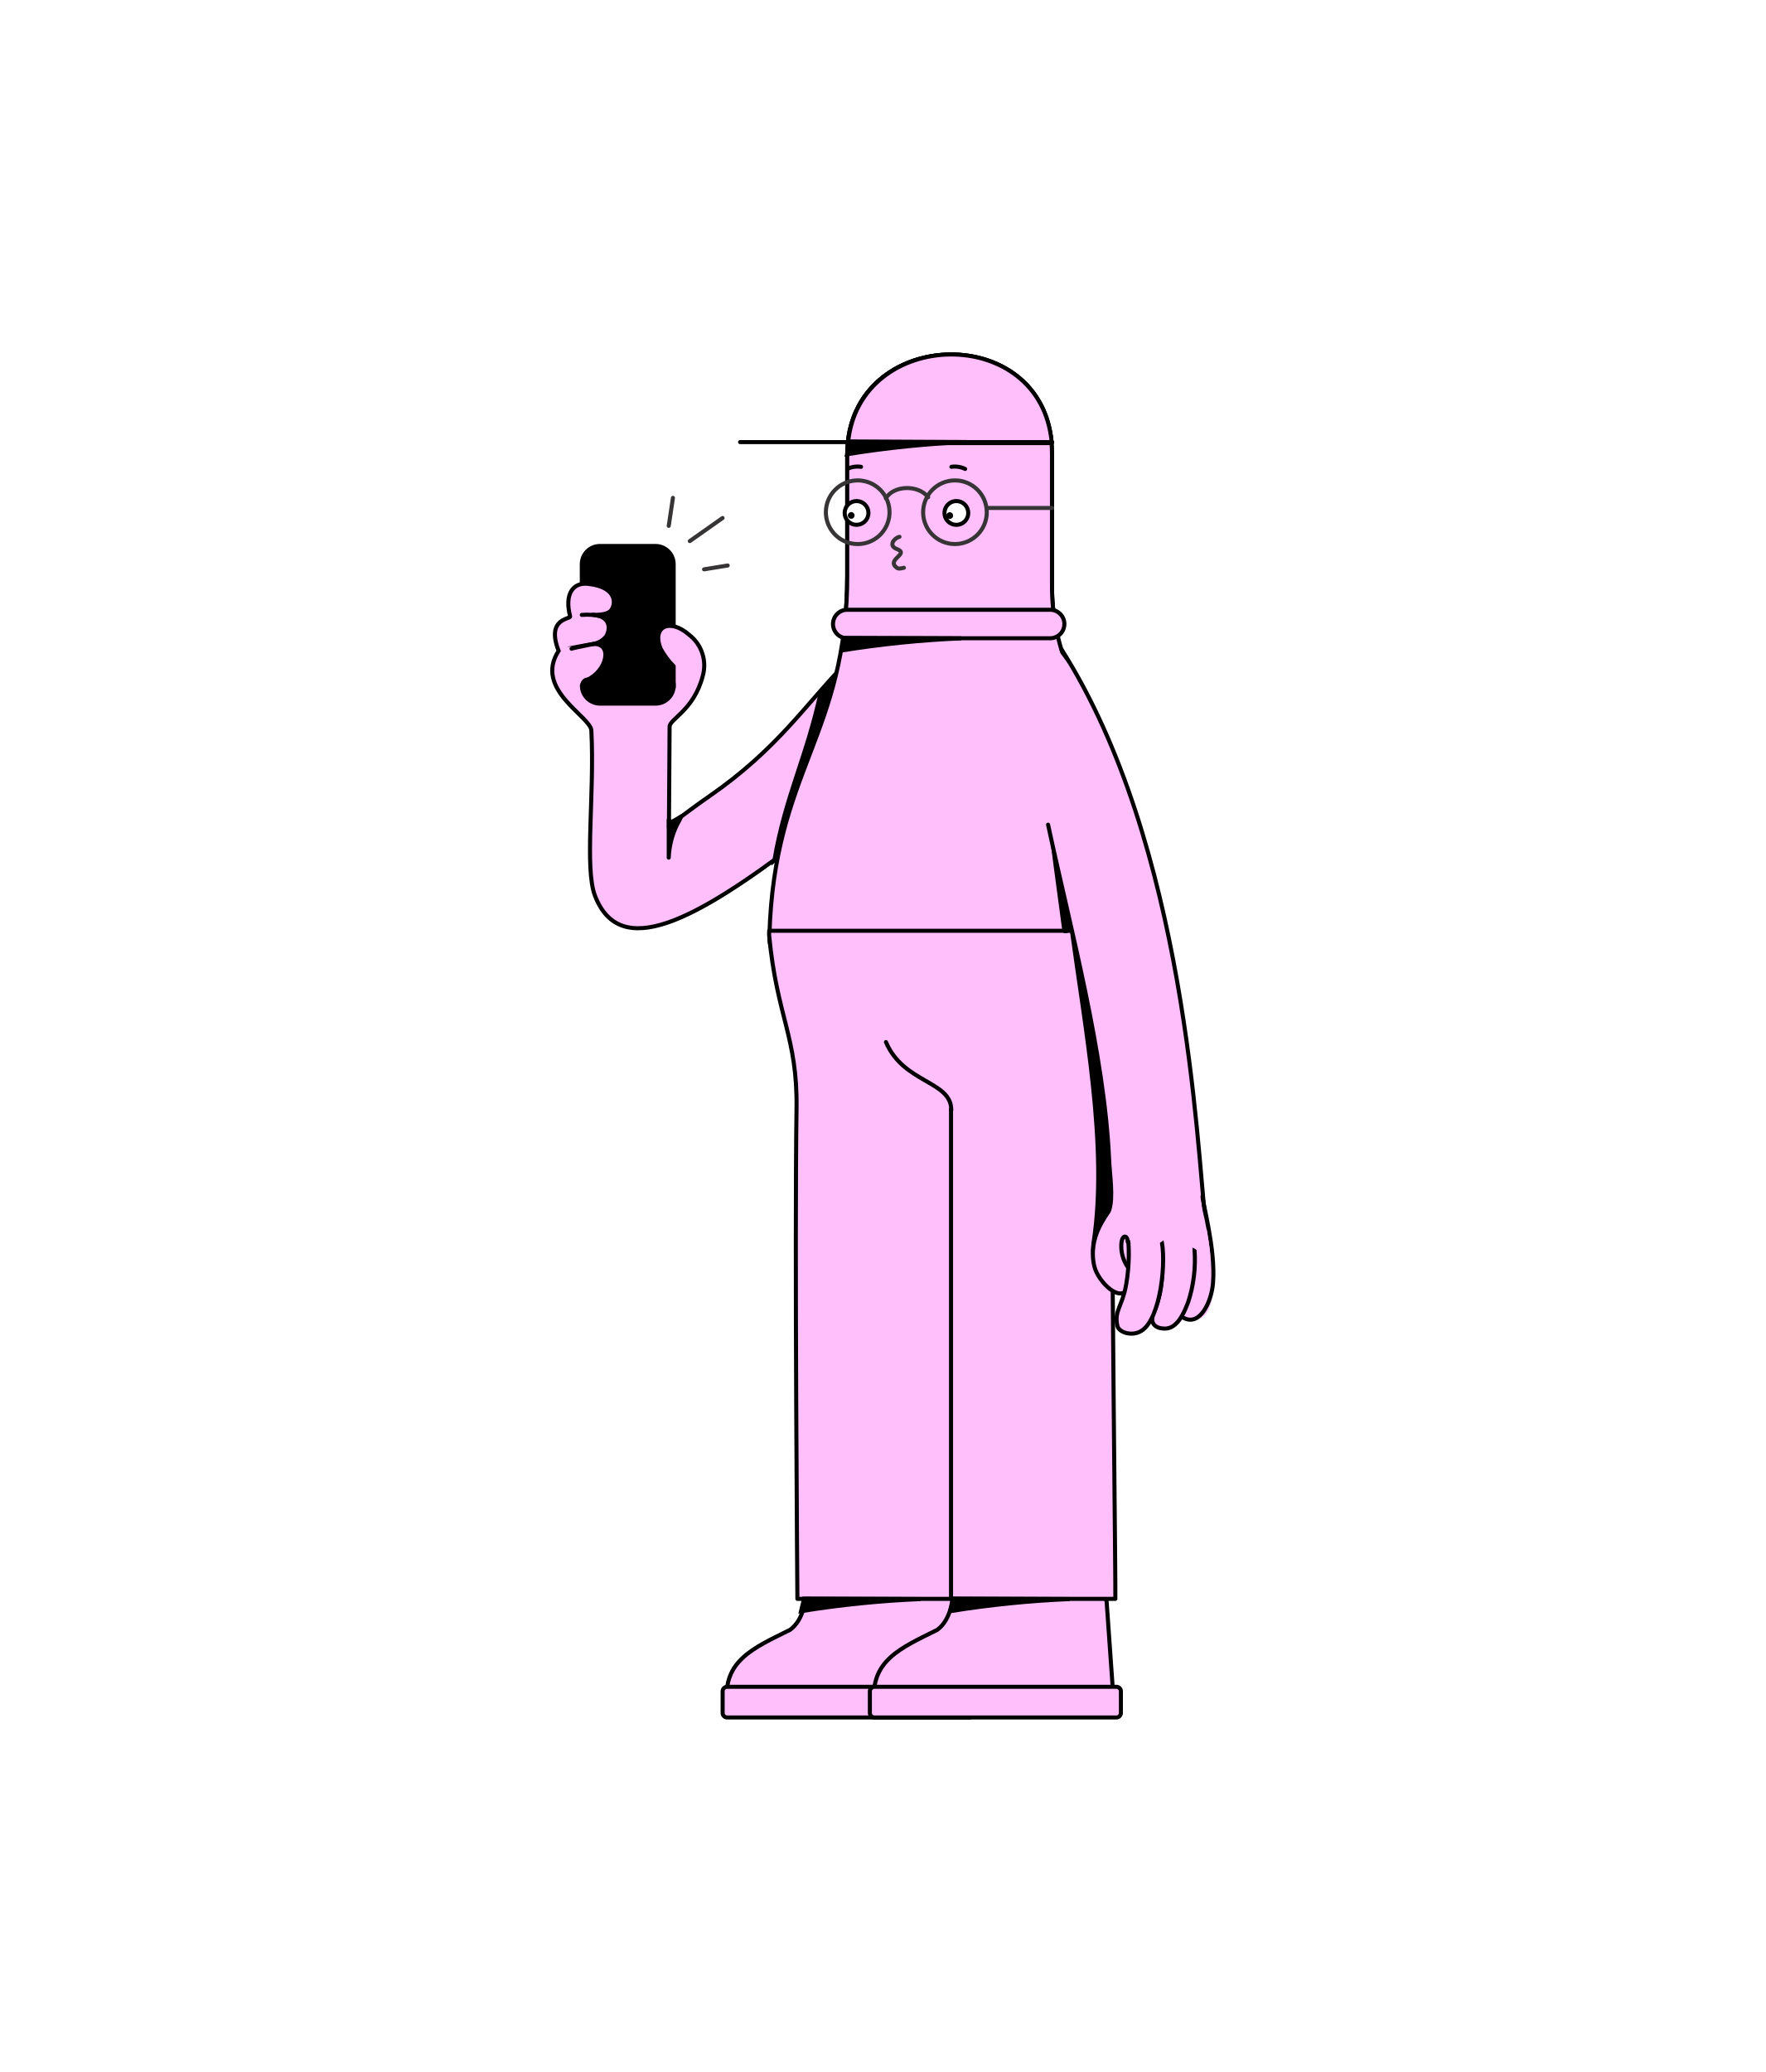
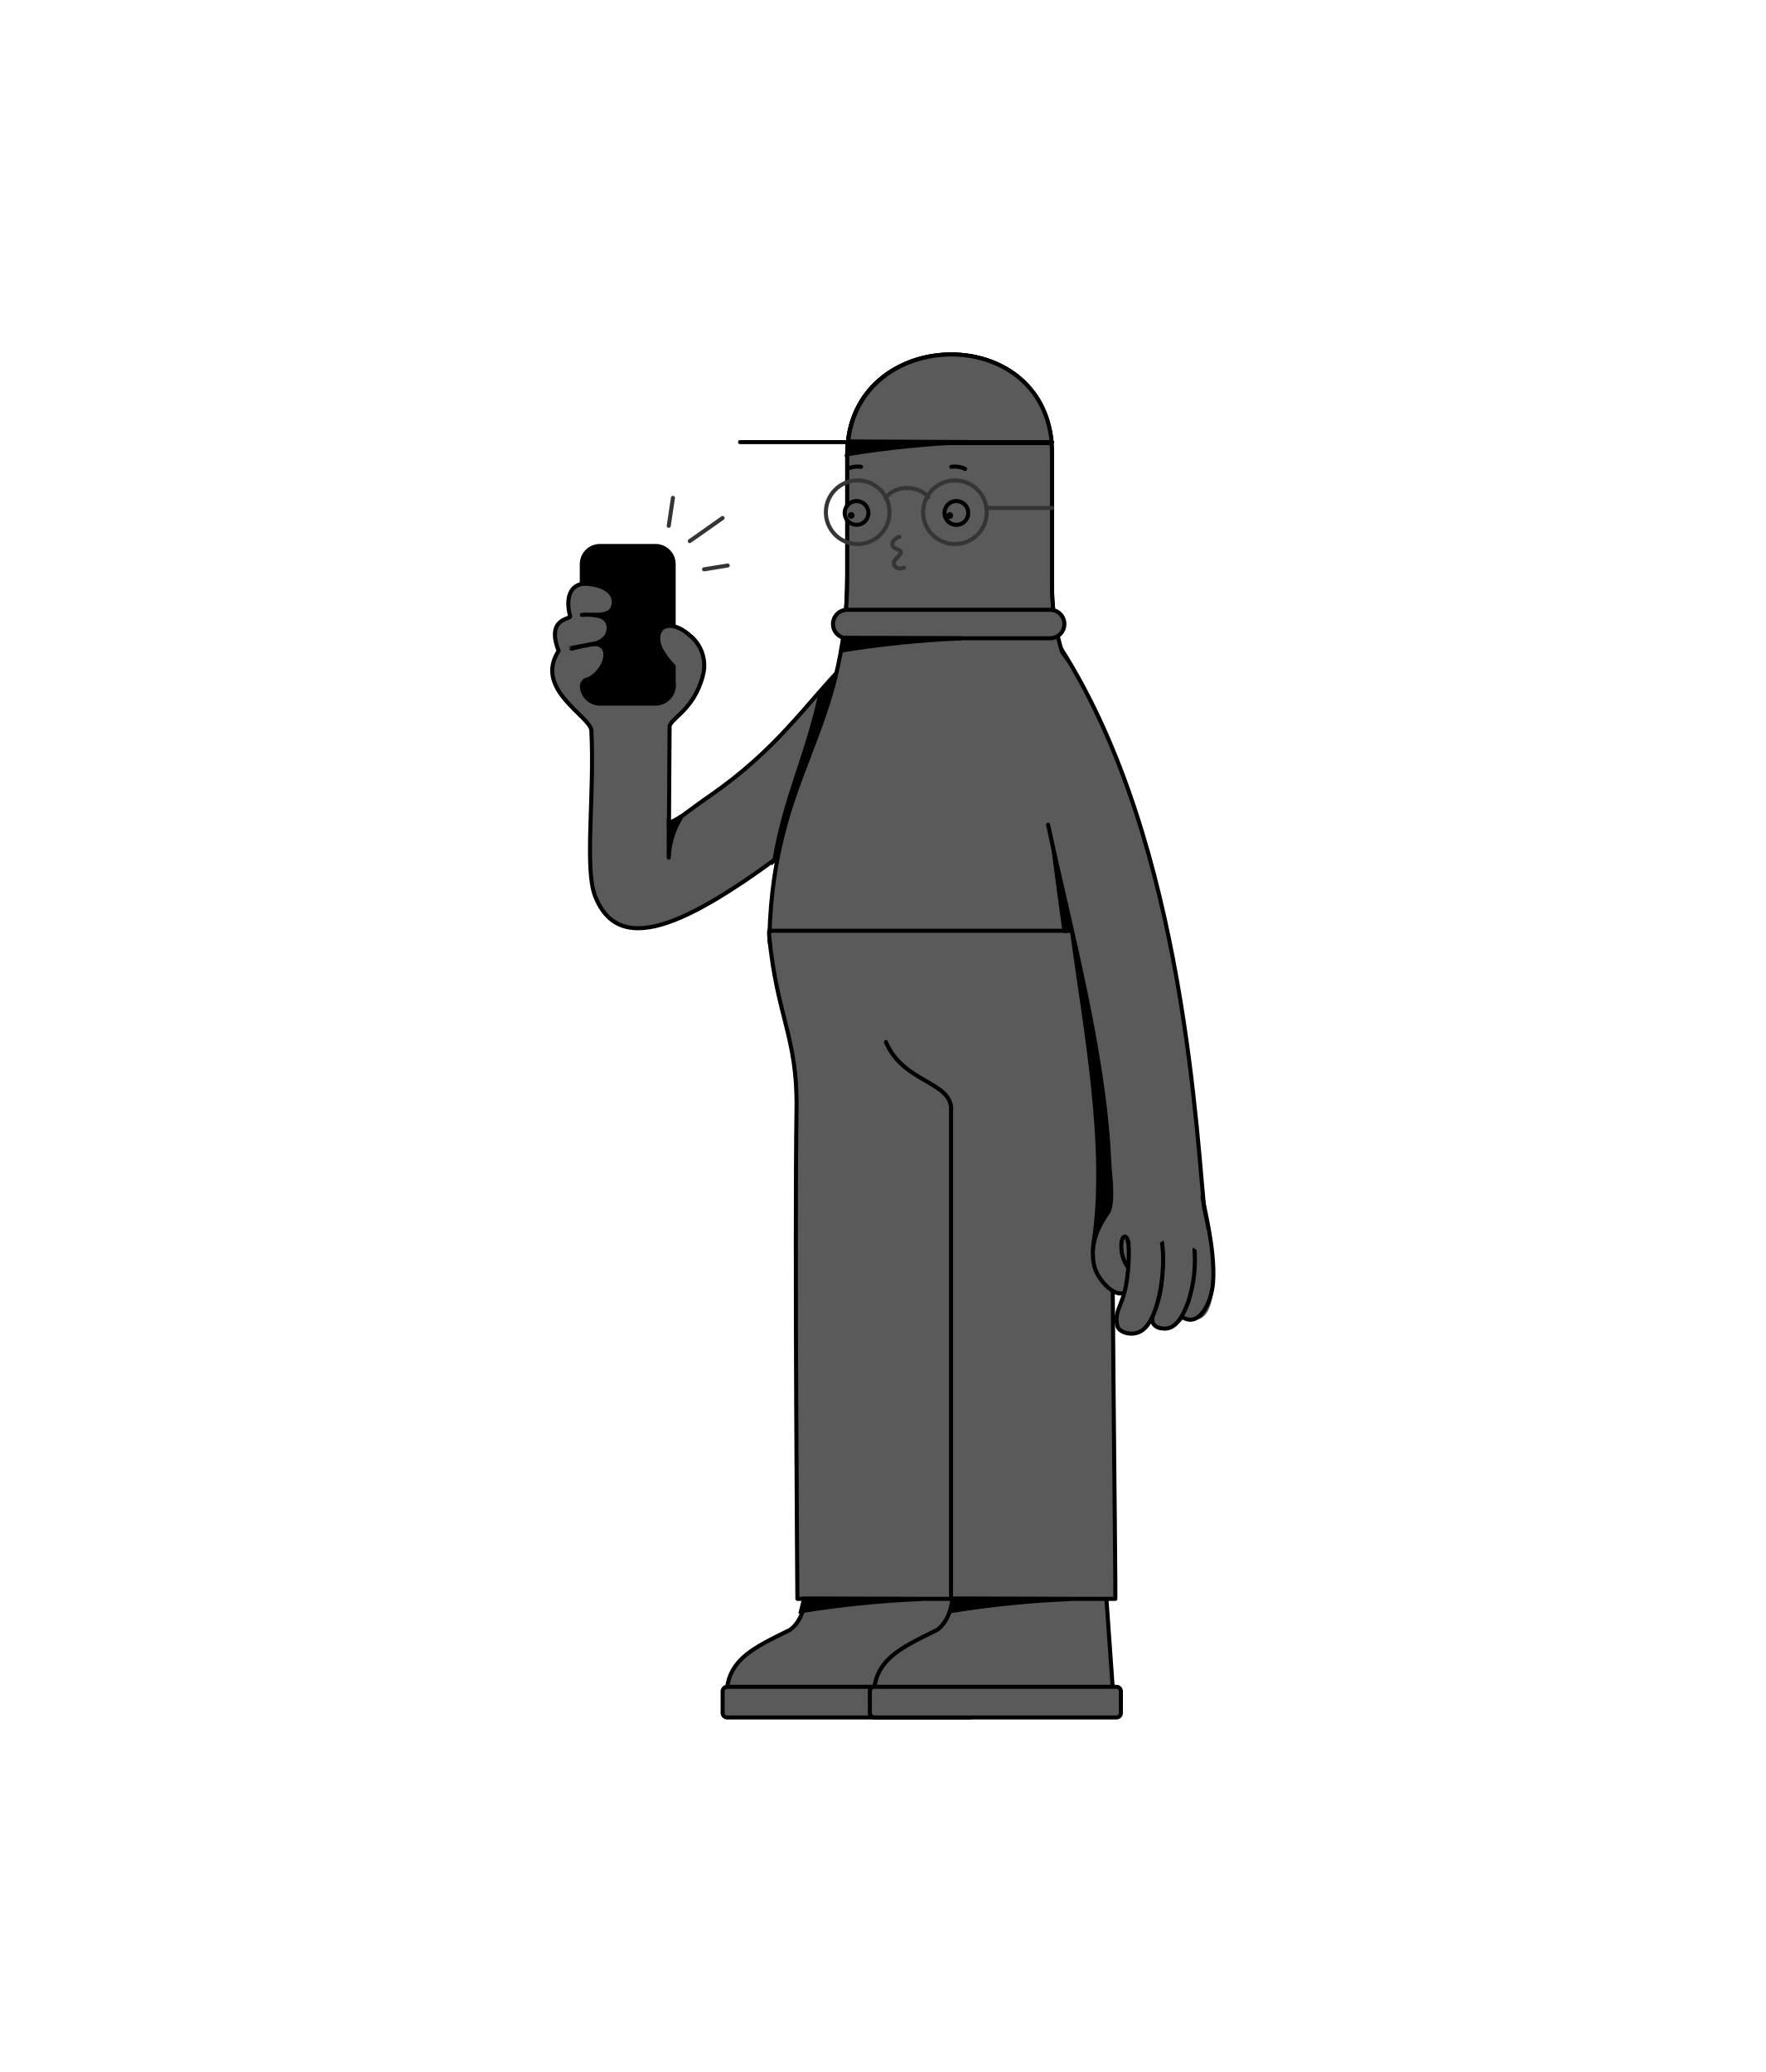
<svg xmlns="http://www.w3.org/2000/svg" id="Layer_1" data-name="Layer 1" viewBox="0 0 248 291">
  <defs>
-     <style>.cls-1,.cls-4,.cls-7{fill:none;stroke-linecap:round;stroke-width:0.57px;}.cls-1,.cls-4{stroke:#000;}.cls-1,.cls-7{stroke-miterlimit:22.93;}.cls-2,.cls-5{fill:#ffbffb;}.cls-2,.cls-3,.cls-6{fill-rule:evenodd;}.cls-4{stroke-linejoin:round;}.cls-6{fill:#fefefe;}.cls-7{stroke:#373435;}</style>
+     <style>.cls-1,.cls-4,.cls-7{fill:none;stroke-linecap:round;stroke-width:0.57px;}.cls-1,.cls-4{stroke:#000;}.cls-1,.cls-7{stroke-miterlimit:22.93;}.cls-2,.cls-5{fill:#5A5A5A;}.cls-2,.cls-3,.cls-6{fill-rule:evenodd;}.cls-4{stroke-linejoin:round;}.cls-6{fill:#5A5A5A;}.cls-7{stroke:#373435;}</style>
  </defs>
  <rect x="81.72" y="76.68" width="12.9" height="22.18" rx="2.55" ry="2.55" />
  <rect class="cls-1" x="81.72" y="76.68" width="12.9" height="22.18" rx="2.55" ry="2.55" />
  <path class="cls-2" d="M118.68,93.27c-5.44,5.53-9.43,11.89-19,18.52-3.08,2.13-5.08,3.79-5.72,4.08,0,0,.09-13.35.09-13.78C94,101,97.42,99.8,98.69,95a5.42,5.42,0,0,0-1.91-5.86c-2.66-2.34-5.25-1.2-4,1.94a10.84,10.84,0,0,0,1.84,2.49v2.78s-7-.94-10.45-.93c-1.33,0-2.37.34-1.75.08,2.76-1.17,3.74-5.14.93-5.06a3,3,0,0,0,1.83-1.11c.54-1,.64-2.74-1.88-3-.12,0,1.74.16,2.44-.51S87,82.48,82.61,82c-2.17-.25-3.34,1.48-2.53,4.56.12.43-3.43.19-1.62,4.85-3.52,5.42,4.5,9.21,4.6,11.18.47,9-1,19.34.52,23.24,3.53,9.09,14,3.48,28.66-7.65,5.12-3.87,8-15.52,6.53-21.75C118.72,96.16,118.68,93.27,118.68,93.27Z" />
  <path class="cls-1" d="M118.68,93.27c-5.44,5.53-9.43,11.89-19,18.52-3.08,2.13-5.08,3.79-5.72,4.08,0,0,.09-13.35.09-13.78C94,101,97.42,99.8,98.69,95a5.42,5.42,0,0,0-1.91-5.86c-2.66-2.34-5.25-1.2-4,1.94a10.84,10.84,0,0,0,1.84,2.49v2.78s-7-.94-10.45-.93c-1.33,0-2.37.34-1.75.08,2.76-1.17,3.74-5.14.93-5.06a3,3,0,0,0,1.83-1.11c.54-1,.64-2.74-1.88-3-.12,0,1.74.16,2.44-.51S87,82.48,82.61,82c-2.17-.25-3.34,1.48-2.53,4.56.12.43-3.43.19-1.62,4.85-3.52,5.42,4.5,9.21,4.6,11.18.47,9-1,19.34.52,23.24,3.53,9.09,14,3.48,28.66-7.65,5.12-3.87,8-15.52,6.53-21.75C118.72,96.16,118.68,93.27,118.68,93.27Z" />
  <path class="cls-3" d="M86,94l6.08-.28a2.55,2.55,0,1,1,0,5.1h-7.8a2.55,2.55,0,0,1-2.55-2.55s.18-.79.7-.81C84.17,95.42,85,94.09,86,94Z" />
  <path class="cls-1" d="M86,94l6.08-.28a2.55,2.55,0,1,1,0,5.1h-7.8a2.55,2.55,0,0,1-2.55-2.55s.18-.79.7-.81C84.17,95.42,85,94.09,86,94Z" />
  <path class="cls-3" d="M93.93,115.16c0,.45,0,4.18,0,5.29a11.53,11.53,0,0,1,1.19-4.68s.7-1.24.53-1.1a9.41,9.41,0,0,1-1.55.85C94.07,115.46,94,115.17,93.93,115.16Z" />
  <path class="cls-4" d="M93.93,115.16c0,.45,0,4.18,0,5.29a11.53,11.53,0,0,1,1.19-4.68s.7-1.24.53-1.1a9.41,9.41,0,0,1-1.55.85C94.07,115.46,94,115.17,93.93,115.16Z" />
  <path class="cls-3" d="M118.69,93.89l-3.37,3.16c-2,9.28-5,14.72-6.56,23.81,2-1.66,3.44-3,5.45-4.7Z" />
  <path class="cls-1" d="M118.69,93.89l-3.37,3.16c-2,9.28-5,14.72-6.56,23.81,2-1.66,3.44-3,5.45-4.7Z" />
  <path class="cls-2" d="M113.12,224.37h21a.66.66,0,0,1,.64.64l1,14.16H102.13c-.63-5.93,3.72-7.73,8.84-10.27C113,227.43,113.12,224.37,113.12,224.37Z" />
  <path class="cls-4" d="M113.12,224.37h21a.66.66,0,0,1,.64.64l1,14.16H102.13c-.63-5.93,3.72-7.73,8.84-10.27C113,227.43,113.12,224.37,113.12,224.37Z" />
  <rect class="cls-5" x="101.5" y="236.9" width="35.26" height="4.31" rx="0.64" ry="0.64" />
  <rect class="cls-4" x="101.5" y="236.9" width="35.26" height="4.31" rx="0.64" ry="0.64" />
  <path class="cls-2" d="M133.8,224.37h21a.67.67,0,0,1,.64.64l1,14.16H122.81c-.63-5.93,3.72-7.73,8.84-10.27C133.64,227.43,133.8,224.37,133.8,224.37Z" />
  <path class="cls-4" d="M133.8,224.37h21a.67.67,0,0,1,.64.64l1,14.16H122.81c-.63-5.93,3.72-7.73,8.84-10.27C133.64,227.43,133.8,224.37,133.8,224.37Z" />
  <rect class="cls-5" x="122.18" y="236.9" width="35.26" height="4.31" rx="0.64" ry="0.64" />
  <rect class="cls-4" x="122.18" y="236.9" width="35.26" height="4.31" rx="0.64" ry="0.64" />
  <path class="cls-2" d="M119,63.75c0,8.55,0,8.41,0,17,0,22.6-10.28,27.37-10.93,50.63-.12,4.25,3.69,3.72,4.33,9.43,4.81,1.17,17.65-3.53,22.45-2.36,4.79-1.17,17.43,8.33,22.22,7.16,8.41-36.93-9.34-44.12-9.31-63.36l0-18.46C147.82,44.8,119.06,45.45,119,63.75Z" />
  <path class="cls-4" d="M119,63.75c0,8.55,0,8.41,0,17,0,22.6-10.28,27.37-10.93,50.63-.12,4.25,3.69,3.72,4.33,9.43,4.81,1.17,17.65-3.53,22.45-2.36,4.79-1.17,17.43,8.33,22.22,7.16,8.41-36.93-9.34-44.12-9.31-63.36l0-18.46C147.82,44.8,119.06,45.45,119,63.75Z" />
  <path class="cls-2" d="M119,63.75c0,8.55,0,8.41,0,17a63.85,63.85,0,0,1-.42,7.52h29.77a29.62,29.62,0,0,1-.59-6l0-18.46C147.82,44.8,119.06,45.45,119,63.75Z" />
  <path class="cls-4" d="M119,63.75c0,8.55,0,8.41,0,17a63.85,63.85,0,0,1-.42,7.52h29.77a29.62,29.62,0,0,1-.59-6l0-18.46C147.82,44.8,119.06,45.45,119,63.75Z" />
  <path class="cls-2" d="M147.73,62.23c-1.43-16.87-27.1-16.32-28.62,0Z" />
  <path class="cls-4" d="M147.73,62.23c-1.43-16.87-27.1-16.32-28.62,0Z" />
  <path class="cls-2" d="M159.05,130.72c0,.21,0,.41,0,.62.18,9.67-2.94,15-2.91,23.83,0,19.15.58,68.38.52,69.38H112s-.4-50.11-.12-68.89c.14-10-2.76-12.86-3.84-24.21a5.93,5.93,0,0,1,0-.73Z" />
  <path class="cls-4" d="M159.05,130.72c0,.21,0,.41,0,.62.18,9.67-2.94,15-2.91,23.83,0,19.15.58,68.38.52,69.38H112s-.4-50.11-.12-68.89c.14-10-2.76-12.86-3.84-24.21a5.93,5.93,0,0,1,0-.73Z" />
  <path class="cls-6" d="M120.31,73.71A1.67,1.67,0,1,0,118.64,72,1.67,1.67,0,0,0,120.31,73.71Z" />
  <path class="cls-4" d="M120.31,73.71A1.67,1.67,0,1,0,118.64,72,1.67,1.67,0,0,0,120.31,73.71Z" />
  <path class="cls-6" d="M134.33,70.37A1.67,1.67,0,1,0,136,72,1.67,1.67,0,0,0,134.33,70.37Z" />
  <path class="cls-4" d="M134.33,70.37A1.67,1.67,0,1,0,136,72,1.67,1.67,0,0,0,134.33,70.37Z" />
  <path class="cls-4" d="M133.61,155.87c0-4.09-6.72-3.71-9.17-9.52" />
  <path class="cls-1" d="M120.94,65.56a3.28,3.28,0,0,0-1.93.3" />
  <path class="cls-1" d="M133.63,65.56a3.31,3.31,0,0,1,1.93.3" />
  <path class="cls-2" d="M147.52,85.64H119a2,2,0,0,0,0,4h28.5a2,2,0,1,0,0-4Z" />
  <path class="cls-1" d="M147.52,85.64H119a2,2,0,0,0,0,4h28.5a2,2,0,1,0,0-4Z" />
  <line class="cls-1" x1="147.79" y1="62.09" x2="103.95" y2="62.09" />
  <path class="cls-3" d="M156.18,154.4l-8.52-38.58c-.11.75.9,7.89,1.84,14.9,0,.26,1-.3,1.06,0,1.82,13.56,5.08,30.32,3.06,43.68-.59,3.91,2.22,4.93,2.08,4.64a7.65,7.65,0,0,1-.47-4.77c.36-2,1.68-3,1-4Z" />
  <path class="cls-1" d="M156.18,154.4l-8.52-38.58c-.11.75.9,7.89,1.84,14.9,0,.26,1-.3,1.06,0,1.82,13.56,5.08,30.32,3.06,43.68-.59,3.91,2.22,4.93,2.08,4.64a7.65,7.65,0,0,1-.47-4.77c.36-2,1.68-3,1-4Z" />
  <path class="cls-3" d="M118.63,89.59l-.44,1.77A143.71,143.71,0,0,1,135,89.65Z" />
  <path class="cls-1" d="M118.63,89.59l-.44,1.77A143.71,143.71,0,0,1,135,89.65Z" />
  <path class="cls-3" d="M112.94,224.51l-.43,1.77a142.27,142.27,0,0,1,16.78-1.7Z" />
  <path class="cls-1" d="M112.94,224.51l-.43,1.77a142.27,142.27,0,0,1,16.78-1.7Z" />
  <path class="cls-3" d="M133.9,224.51l-.43,1.77a142.27,142.27,0,0,1,16.78-1.7Z" />
  <path class="cls-1" d="M133.9,224.51l-.43,1.77a142.27,142.27,0,0,1,16.78-1.7Z" />
  <path class="cls-3" d="M119.48,62,119,63.79a143.71,143.71,0,0,1,16.79-1.71Z" />
  <path class="cls-1" d="M119.48,62,119,63.79a143.71,143.71,0,0,1,16.79-1.71Z" />
  <path class="cls-3" d="M119.56,72.2a.2.2,0,0,0-.19.19.19.19,0,0,0,.19.19.18.18,0,0,0,.19-.19A.19.19,0,0,0,119.56,72.2Z" />
  <path class="cls-4" d="M119.56,72.2a.2.2,0,0,0-.19.19.19.19,0,0,0,.19.19.18.18,0,0,0,.19-.19A.19.19,0,0,0,119.56,72.2Z" />
  <path class="cls-3" d="M133.4,72.6a.19.19,0,0,0,.19-.19.19.19,0,0,0-.38,0A.19.19,0,0,0,133.4,72.6Z" />
  <path class="cls-4" d="M133.4,72.6a.19.19,0,0,0,.19-.19.19.19,0,0,0-.38,0A.19.19,0,0,0,133.4,72.6Z" />
  <line class="cls-1" x1="133.58" y1="224.55" x2="133.58" y2="155.74" />
  <path class="cls-2" d="M163.19,179.46c.69-.19-1.53,5.45-1.16,6.49.7,2,3.68.1,4.25-.81.28-.45,4,2.59,4.24-5.52.09-2.56-1.7-12.14-1.89-15.62-.87-15.95-6.61-55.81-19.93-72.56-1-1.25-1.84-.41-2.67-.22-1.3.3-2.49,1.12-3.77,5.65-1.35,4.78.83,16.31,4.94,18.95,3.11,14.47,7.9,32.07,8.57,46.94.14,3.18.51,5.41,0,7.25-.43,1.55-1.65,2.65-2.45,5.55-.54,2,2.3,6.76,3.8,6.09,1-.44,1.21-1.16,2.27-4.52.26-.84,1.54-4.12,2.12-4.39,1.34-.74,1.9,4.72,1.67,6.72" />
  <path class="cls-4" d="M163.23,178.31a14.76,14.76,0,0,1-1.23,6.2c-.54,1.37.33,2,1.33,2.07,1.4.15,2.49-.86,3.54-3.65a19.14,19.14,0,0,0,.91-7.43c-.12-1.44,1.71-1.8,1.54-4-1.24-10.65-2.7-52.77-20.24-80.33" />
  <path class="cls-4" d="M163.19,179.46c.23-2-.33-7.46-1.67-6.72-.58.27-1.86,3.55-2.12,4.39-.42,1.34-.54,2.92-.86,3.64-1.07,2.45-4.29-.72-4.83-2.91-1-4.21,1.88-7.31,2.07-7.85.63-1.82.09-5,0-7.25-.67-14.87-5.46-32.47-8.57-46.94" />
  <path class="cls-2" d="M163.05,173.83c.87,3,0,11.46-2.76,13.1-1.34.81-3.13.18-3.34-.7-.49-2.13.66-2.69,1.22-5.77a25.28,25.28,0,0,0,.1-8.12c-.39-2.08,2.27-3.52,4.22.2A5.73,5.73,0,0,1,163.05,173.83Z" />
  <path class="cls-1" d="M163.05,173.83c.87,3,0,11.46-2.76,13.1-1.34.81-3.13.18-3.34-.7-.49-2.13.66-2.69,1.22-5.77a25.28,25.28,0,0,0,.1-8.12c-.39-2.08,2.27-3.52,4.22.2A5.73,5.73,0,0,1,163.05,173.83Z" />
  <path class="cls-1" d="M168.91,168c-.1.54,1.86,7.37,1.47,12.17-.21,2.67-1.84,6.13-4.1,4.93" />
  <path class="cls-2" d="M161.19,166.72a4.11,4.11,0,0,0-3.89,4.2,3.93,3.93,0,0,0,3.73,4.2,4.11,4.11,0,0,0,3.89-4.2,3.93,3.93,0,0,0-3.73-4.2" />
  <path class="cls-2" d="M167.86,167.44c-.82,0-3.83,7.4-.88,7.68s1.15,5,2,5,1-2.64,1-3.86-1.31-8.85-2.12-8.85" />
  <path class="cls-1" d="M158.4,174.41c0-.87-.75-1.15-.89.18a5.17,5.17,0,0,0,.82,3.26" />
  <path class="cls-7" d="M126.34,75.39c-.81.2-1.58,1.27-.38,1.71,1.88.71-1.57,1.45,0,2.64.28.21.68.06,1,0" />
  <path class="cls-1" d="M81.72,86.36a8.32,8.32,0,0,1,2.61.18" />
  <path class="cls-1" d="M80.28,91.11c.24-.13,4.33-.91,4.82-1" />
  <path class="cls-7" d="M120.43,67.47A4.47,4.47,0,1,1,116,71.94,4.47,4.47,0,0,1,120.43,67.47Z" />
  <path class="cls-7" d="M134.13,67.47a4.47,4.47,0,1,1-4.47,4.47A4.47,4.47,0,0,1,134.13,67.47Z" />
  <line class="cls-7" x1="138.83" y1="71.34" x2="147.78" y2="71.34" />
  <path class="cls-7" d="M124.43,70c1-1.82,4.52-2,5.94-.17" />
  <line class="cls-7" x1="93.93" y1="73.85" x2="94.52" y2="69.92" />
  <line class="cls-7" x1="96.89" y1="75.99" x2="101.49" y2="72.75" />
  <line class="cls-7" x1="102.21" y1="79.42" x2="98.89" y2="79.96" />
</svg>
